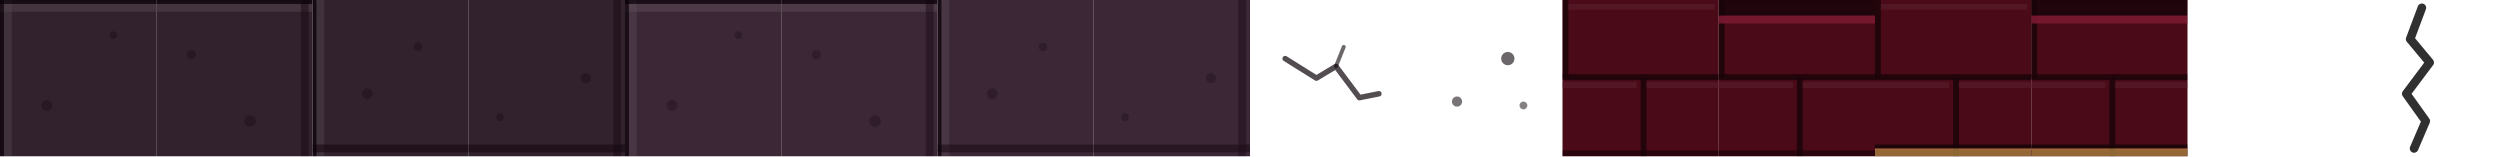
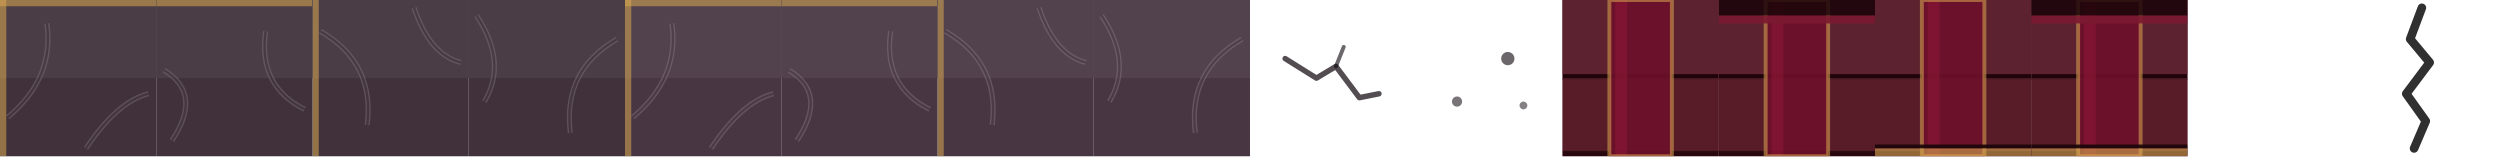
<svg xmlns="http://www.w3.org/2000/svg" viewBox="0 0 640 40" shape-rendering="geometricPrecision">
  <defs>
    <clipPath id="cell">
      <rect x="0" y="0" width="40" height="40" />
    </clipPath>
  </defs>
  <g transform="translate(0,0)" clip-path="url(#cell)">
-     <rect x="0" y="0" width="40" height="40" fill="#32222d" />
-     <rect x="0" y="1" width="40" height="2" fill="#52444d" opacity="0.55" />
-     <rect x="1" y="0" width="2" height="40" fill="#52444d" opacity="0.45" />
-     <rect x="0" y="0" width="40" height="1" fill="#0a0208" opacity="0.7" />
-     <rect x="0" y="0" width="1" height="40" fill="#0a0208" opacity="0.7" />
-     <circle cx="12" cy="27" r="1.4" fill="#150711" opacity="0.35" />
-     <circle cx="29" cy="9" r="1.0" fill="#150711" opacity="0.35" />
+     <rect x="0" y="0" width="40" height="40" fill="#40313b" />
+     <rect x="0" y="0" width="40" height="20" fill="#4b3d46" />
+     <path d="M2 30 Q14 20 12 6 M22 38 Q30 26 38 24" fill="none" stroke="#7b7077" stroke-width="1.3" opacity="0.5" />
+     <path d="M2 30 Q14 20 12 6 M22 38 Q30 26 38 24" fill="none" stroke="#150710" stroke-width="0.6" opacity="0.35" />
+     <rect x="0" y="0" width="40" height="1.6" fill="#d8a850" opacity="0.55" />
+     <rect x="0" y="0" width="1.6" height="40" fill="#d8a850" opacity="0.55" />
  </g>
  <g transform="translate(40,0)" clip-path="url(#cell)">
-     <rect x="0" y="0" width="40" height="40" fill="#32222d" />
-     <rect x="0" y="1" width="40" height="2" fill="#52444d" opacity="0.55" />
-     <rect x="37" y="0" width="2" height="40" fill="#150711" opacity="0.5" />
-     <rect x="0" y="0" width="40" height="1" fill="#0a0208" opacity="0.7" />
-     <circle cx="9" cy="14" r="1.2" fill="#150711" opacity="0.35" />
-     <circle cx="24" cy="31" r="1.5" fill="#150711" opacity="0.35" />
+     <rect x="0" y="0" width="40" height="40" fill="#40313b" />
+     <rect x="0" y="0" width="40" height="20" fill="#4b3d46" />
+     <path d="M38 28 Q26 22 28 8 M4 36 Q12 24 2 18" fill="none" stroke="#7b7077" stroke-width="1.3" opacity="0.5" />
+     <path d="M38 28 Q26 22 28 8 M4 36 Q12 24 2 18" fill="none" stroke="#150710" stroke-width="0.6" opacity="0.35" />
+     <rect x="0" y="0" width="40" height="1.6" fill="#d8a850" opacity="0.55" />
  </g>
  <g transform="translate(80,0)" clip-path="url(#cell)">
-     <rect x="0" y="0" width="40" height="40" fill="#32222d" />
-     <rect x="1" y="0" width="2" height="40" fill="#52444d" opacity="0.45" />
-     <rect x="0" y="37" width="40" height="2" fill="#150711" opacity="0.6" />
-     <rect x="0" y="0" width="1" height="40" fill="#0a0208" opacity="0.7" />
-     <circle cx="27" cy="12" r="1.1" fill="#150711" opacity="0.35" />
-     <circle cx="14" cy="24" r="1.4" fill="#150711" opacity="0.35" />
+     <rect x="0" y="0" width="40" height="40" fill="#40313b" />
+     <rect x="0" y="0" width="40" height="20" fill="#4b3d46" />
+     <path d="M2 8 Q16 16 14 32 M26 2 Q30 14 38 16" fill="none" stroke="#7b7077" stroke-width="1.3" opacity="0.5" />
+     <path d="M2 8 Q16 16 14 32 M26 2 Q30 14 38 16" fill="none" stroke="#150710" stroke-width="0.6" opacity="0.35" />
+     <rect x="0" y="0" width="1.6" height="40" fill="#d8a850" opacity="0.55" />
  </g>
  <g transform="translate(120,0)" clip-path="url(#cell)">
-     <rect x="0" y="0" width="40" height="40" fill="#32222d" />
-     <rect x="0" y="37" width="40" height="2" fill="#150711" opacity="0.6" />
-     <rect x="37" y="0" width="2" height="40" fill="#150711" opacity="0.5" />
-     <circle cx="8" cy="30" r="1.0" fill="#150711" opacity="0.35" />
-     <circle cx="30" cy="20" r="1.3" fill="#150711" opacity="0.35" />
+     <rect x="0" y="0" width="40" height="40" fill="#40313b" />
+     <rect x="0" y="0" width="40" height="20" fill="#4b3d46" />
+     <path d="M38 10 Q24 18 26 34 M2 4 Q10 16 4 26" fill="none" stroke="#7b7077" stroke-width="1.3" opacity="0.5" />
+     <path d="M38 10 Q24 18 26 34 M2 4 Q10 16 4 26" fill="none" stroke="#150710" stroke-width="0.6" opacity="0.35" />
  </g>
  <g transform="translate(160,0)" clip-path="url(#cell)">
-     <rect x="0" y="0" width="40" height="40" fill="#3b2736" />
-     <rect x="0" y="1" width="40" height="2" fill="#5a4955" opacity="0.55" />
-     <rect x="1" y="0" width="2" height="40" fill="#5a4955" opacity="0.45" />
-     <rect x="0" y="0" width="40" height="1" fill="#0a0208" opacity="0.7" />
-     <rect x="0" y="0" width="1" height="40" fill="#0a0208" opacity="0.7" />
-     <circle cx="12" cy="27" r="1.4" fill="#1d0c18" opacity="0.35" />
-     <circle cx="29" cy="9" r="1.0" fill="#1d0c18" opacity="0.35" />
+     <rect x="0" y="0" width="40" height="40" fill="#483643" />
+     <rect x="0" y="0" width="40" height="20" fill="#52424e" />
+     <path d="M2 30 Q14 20 12 6 M22 38 Q30 26 38 24" fill="none" stroke="#81747d" stroke-width="1.3" opacity="0.5" />
+     <path d="M2 30 Q14 20 12 6 M22 38 Q30 26 38 24" fill="none" stroke="#1c0c18" stroke-width="0.6" opacity="0.35" />
+     <rect x="0" y="0" width="40" height="1.6" fill="#d8a850" opacity="0.55" />
+     <rect x="0" y="0" width="1.6" height="40" fill="#d8a850" opacity="0.55" />
  </g>
  <g transform="translate(200,0)" clip-path="url(#cell)">
-     <rect x="0" y="0" width="40" height="40" fill="#3b2736" />
-     <rect x="0" y="1" width="40" height="2" fill="#5a4955" opacity="0.55" />
-     <rect x="37" y="0" width="2" height="40" fill="#1d0c18" opacity="0.5" />
-     <rect x="0" y="0" width="40" height="1" fill="#0a0208" opacity="0.7" />
-     <circle cx="9" cy="14" r="1.2" fill="#1d0c18" opacity="0.35" />
-     <circle cx="24" cy="31" r="1.5" fill="#1d0c18" opacity="0.35" />
+     <rect x="0" y="0" width="40" height="40" fill="#483643" />
+     <rect x="0" y="0" width="40" height="20" fill="#52424e" />
+     <path d="M38 28 Q26 22 28 8 M4 36 Q12 24 2 18" fill="none" stroke="#81747d" stroke-width="1.3" opacity="0.5" />
+     <path d="M38 28 Q26 22 28 8 M4 36 Q12 24 2 18" fill="none" stroke="#1c0c18" stroke-width="0.6" opacity="0.35" />
+     <rect x="0" y="0" width="40" height="1.6" fill="#d8a850" opacity="0.55" />
  </g>
  <g transform="translate(240,0)" clip-path="url(#cell)">
-     <rect x="0" y="0" width="40" height="40" fill="#3b2736" />
-     <rect x="1" y="0" width="2" height="40" fill="#5a4955" opacity="0.45" />
-     <rect x="0" y="37" width="40" height="2" fill="#1d0c18" opacity="0.6" />
-     <rect x="0" y="0" width="1" height="40" fill="#0a0208" opacity="0.7" />
-     <circle cx="27" cy="12" r="1.1" fill="#1d0c18" opacity="0.35" />
-     <circle cx="14" cy="24" r="1.4" fill="#1d0c18" opacity="0.35" />
+     <rect x="0" y="0" width="40" height="40" fill="#483643" />
+     <rect x="0" y="0" width="40" height="20" fill="#52424e" />
+     <path d="M2 8 Q16 16 14 32 M26 2 Q30 14 38 16" fill="none" stroke="#81747d" stroke-width="1.3" opacity="0.5" />
+     <path d="M2 8 Q16 16 14 32 M26 2 Q30 14 38 16" fill="none" stroke="#1c0c18" stroke-width="0.6" opacity="0.35" />
+     <rect x="0" y="0" width="1.6" height="40" fill="#d8a850" opacity="0.55" />
  </g>
  <g transform="translate(280,0)" clip-path="url(#cell)">
-     <rect x="0" y="0" width="40" height="40" fill="#3b2736" />
-     <rect x="0" y="37" width="40" height="2" fill="#1d0c18" opacity="0.6" />
-     <rect x="37" y="0" width="2" height="40" fill="#1d0c18" opacity="0.5" />
-     <circle cx="8" cy="30" r="1.0" fill="#1d0c18" opacity="0.35" />
-     <circle cx="30" cy="20" r="1.3" fill="#1d0c18" opacity="0.35" />
+     <rect x="0" y="0" width="40" height="40" fill="#483643" />
+     <rect x="0" y="0" width="40" height="20" fill="#52424e" />
+     <path d="M38 10 Q24 18 26 34 M2 4 Q10 16 4 26" fill="none" stroke="#81747d" stroke-width="1.3" opacity="0.5" />
+     <path d="M38 10 Q24 18 26 34 M2 4 Q10 16 4 26" fill="none" stroke="#1c0c18" stroke-width="0.6" opacity="0.35" />
  </g>
  <g transform="translate(320,0)" clip-path="url(#cell)">
    <polyline points="9,15 17,20 22,17 28,25 33,24" fill="none" stroke="#0a0208" stroke-width="1.4" stroke-linecap="round" stroke-linejoin="round" opacity="0.7" />
    <polyline points="22,17 24,12" fill="none" stroke="#0a0208" stroke-width="1" stroke-linecap="round" opacity="0.6" />
  </g>
  <g transform="translate(360,0)" clip-path="url(#cell)">
    <circle cx="26" cy="15" r="1.7" fill="#0a0208" opacity="0.6" />
    <circle cx="13" cy="26" r="1.3" fill="#0a0208" opacity="0.55" />
    <circle cx="30" cy="27" r="1.0" fill="#0a0208" opacity="0.5" />
  </g>
  <g transform="translate(400,0)" clip-path="url(#cell)">
    <rect x="0" y="0" width="40" height="40" fill="#4a0a18" />
-     <rect x="1" y="1" width="38" height="1.5" fill="#5c222f" opacity="0.5" />
-     <rect x="21" y="21" width="38" height="1.5" fill="#5c222f" opacity="0.5" />
-     <rect x="-19" y="21" width="38" height="1.5" fill="#5c222f" opacity="0.5" />
-     <rect x="0" y="19" width="40" height="1.5" fill="#180408" opacity="0.8" />
-     <rect x="0" y="0" width="1.5" height="20" fill="#180408" opacity="0.8" />
-     <rect x="20" y="20" width="1.5" height="20" fill="#180408" opacity="0.8" />
-     <rect x="0" y="38.5" width="40" height="1.5" fill="#180408" opacity="0.6" />
+     <rect x="0" y="0" width="40" height="19" fill="#5c222f" />
+     <rect x="0" y="19" width="40" height="1.4" fill="#180408" opacity="0.85" />
+     <rect x="0" y="20" width="40" height="19" fill="#5c222f" opacity="0.75" />
+     <rect x="0" y="38.6" width="40" height="1.4" fill="#180408" opacity="0.7" />
+     <rect x="12" y="0" width="16" height="40" fill="#6e102a" opacity="0.9" />
+     <rect x="13.5" y="0" width="3" height="40" fill="#8f1837" opacity="0.5" />
+     <rect x="12" y="0" width="16" height="40" fill="none" stroke="#d8a850" stroke-width="1" opacity="0.55" />
  </g>
  <g transform="translate(440,0)" clip-path="url(#cell)">
    <rect x="0" y="0" width="40" height="40" fill="#4a0a18" />
-     <rect x="1" y="1" width="38" height="1.5" fill="#5c222f" opacity="0.5" />
-     <rect x="21" y="21" width="38" height="1.5" fill="#5c222f" opacity="0.5" />
-     <rect x="-19" y="21" width="38" height="1.5" fill="#5c222f" opacity="0.5" />
-     <rect x="0" y="19" width="40" height="1.5" fill="#180408" opacity="0.8" />
-     <rect x="0" y="0" width="1.5" height="20" fill="#180408" opacity="0.8" />
-     <rect x="20" y="20" width="1.5" height="20" fill="#180408" opacity="0.8" />
-     <rect x="0" y="38.5" width="40" height="1.5" fill="#180408" opacity="0.6" />
+     <rect x="0" y="0" width="40" height="19" fill="#5c222f" />
+     <rect x="0" y="19" width="40" height="1.4" fill="#180408" opacity="0.85" />
+     <rect x="0" y="20" width="40" height="19" fill="#5c222f" opacity="0.75" />
+     <rect x="0" y="38.6" width="40" height="1.4" fill="#180408" opacity="0.7" />
+     <rect x="12" y="0" width="16" height="40" fill="#6e102a" opacity="0.9" />
+     <rect x="13.5" y="0" width="3" height="40" fill="#8f1837" opacity="0.5" />
+     <rect x="12" y="0" width="16" height="40" fill="none" stroke="#d8a850" stroke-width="1" opacity="0.55" />
    <rect x="0" y="0" width="40" height="4" fill="#180408" opacity="0.85" />
    <rect x="0" y="4" width="40" height="2" fill="#7a1830" opacity="0.9" />
  </g>
  <g transform="translate(480,0)" clip-path="url(#cell)">
    <rect x="0" y="0" width="40" height="40" fill="#4a0a18" />
-     <rect x="1" y="1" width="38" height="1.5" fill="#5c222f" opacity="0.5" />
-     <rect x="21" y="21" width="38" height="1.5" fill="#5c222f" opacity="0.5" />
-     <rect x="-19" y="21" width="38" height="1.5" fill="#5c222f" opacity="0.5" />
-     <rect x="0" y="19" width="40" height="1.5" fill="#180408" opacity="0.8" />
-     <rect x="0" y="0" width="1.5" height="20" fill="#180408" opacity="0.8" />
-     <rect x="20" y="20" width="1.5" height="20" fill="#180408" opacity="0.8" />
-     <rect x="0" y="38.5" width="40" height="1.5" fill="#180408" opacity="0.6" />
+     <rect x="0" y="0" width="40" height="19" fill="#5c222f" />
+     <rect x="0" y="19" width="40" height="1.4" fill="#180408" opacity="0.85" />
+     <rect x="0" y="20" width="40" height="19" fill="#5c222f" opacity="0.75" />
+     <rect x="0" y="38.6" width="40" height="1.4" fill="#180408" opacity="0.7" />
+     <rect x="12" y="0" width="16" height="40" fill="#6e102a" opacity="0.9" />
+     <rect x="13.5" y="0" width="3" height="40" fill="#8f1837" opacity="0.5" />
+     <rect x="12" y="0" width="16" height="40" fill="none" stroke="#d8a850" stroke-width="1" opacity="0.55" />
    <rect x="0" y="37" width="40" height="1" fill="#180408" opacity="0.9" />
    <rect x="0" y="38" width="40" height="2" fill="#d8a850" opacity="0.6" />
  </g>
  <g transform="translate(520,0)" clip-path="url(#cell)">
    <rect x="0" y="0" width="40" height="40" fill="#4a0a18" />
-     <rect x="1" y="1" width="38" height="1.5" fill="#5c222f" opacity="0.5" />
-     <rect x="21" y="21" width="38" height="1.5" fill="#5c222f" opacity="0.5" />
-     <rect x="-19" y="21" width="38" height="1.5" fill="#5c222f" opacity="0.5" />
-     <rect x="0" y="19" width="40" height="1.5" fill="#180408" opacity="0.8" />
-     <rect x="0" y="0" width="1.5" height="20" fill="#180408" opacity="0.8" />
-     <rect x="20" y="20" width="1.5" height="20" fill="#180408" opacity="0.8" />
-     <rect x="0" y="38.5" width="40" height="1.5" fill="#180408" opacity="0.6" />
+     <rect x="0" y="0" width="40" height="19" fill="#5c222f" />
+     <rect x="0" y="19" width="40" height="1.4" fill="#180408" opacity="0.85" />
+     <rect x="0" y="20" width="40" height="19" fill="#5c222f" opacity="0.75" />
+     <rect x="0" y="38.6" width="40" height="1.4" fill="#180408" opacity="0.7" />
+     <rect x="12" y="0" width="16" height="40" fill="#6e102a" opacity="0.9" />
+     <rect x="13.5" y="0" width="3" height="40" fill="#8f1837" opacity="0.5" />
+     <rect x="12" y="0" width="16" height="40" fill="none" stroke="#d8a850" stroke-width="1" opacity="0.55" />
    <rect x="0" y="0" width="40" height="4" fill="#180408" opacity="0.85" />
    <rect x="0" y="4" width="40" height="2" fill="#7a1830" opacity="0.9" />
    <rect x="0" y="37" width="40" height="1" fill="#180408" opacity="0.9" />
    <rect x="0" y="38" width="40" height="2" fill="#d8a850" opacity="0.6" />
  </g>
  <g transform="translate(560,0)" clip-path="url(#cell)">
    
  </g>
  <g transform="translate(600,0)" clip-path="url(#cell)">
    <polyline points="20,2 17,10 22,16 16,24 21,31 18,38" fill="none" stroke="#1a1a1a" stroke-width="2.2" stroke-linecap="round" stroke-linejoin="round" opacity="0.9" />
    <polyline points="17,10 11,13 M22,16 28,18 M16,24 10,27 M21,31 27,33" fill="none" stroke="#1a1a1a" stroke-width="1.4" stroke-linecap="round" opacity="0.8" />
  </g>
</svg>
